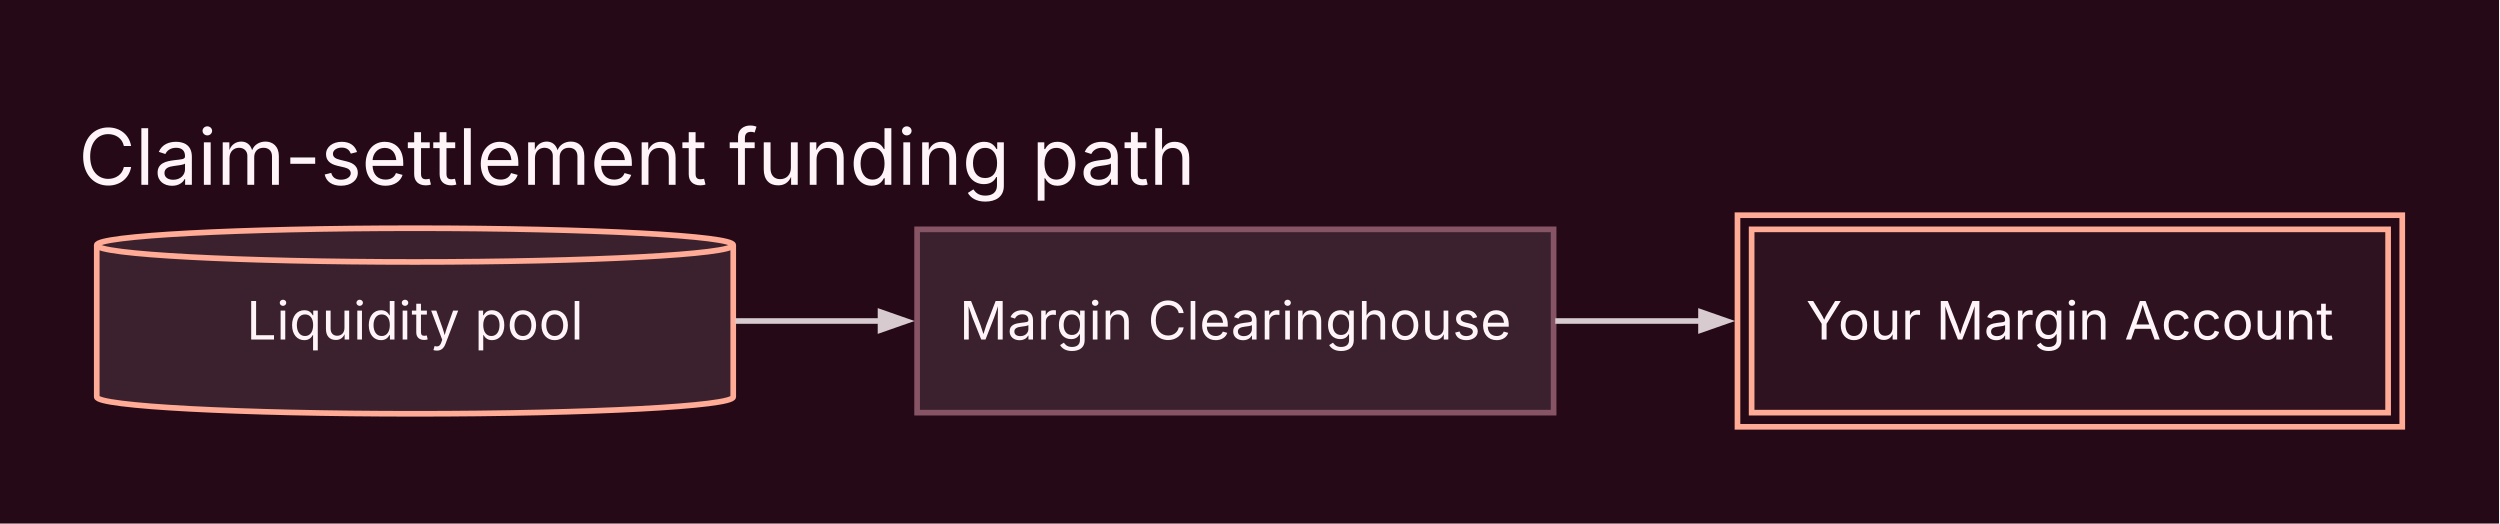
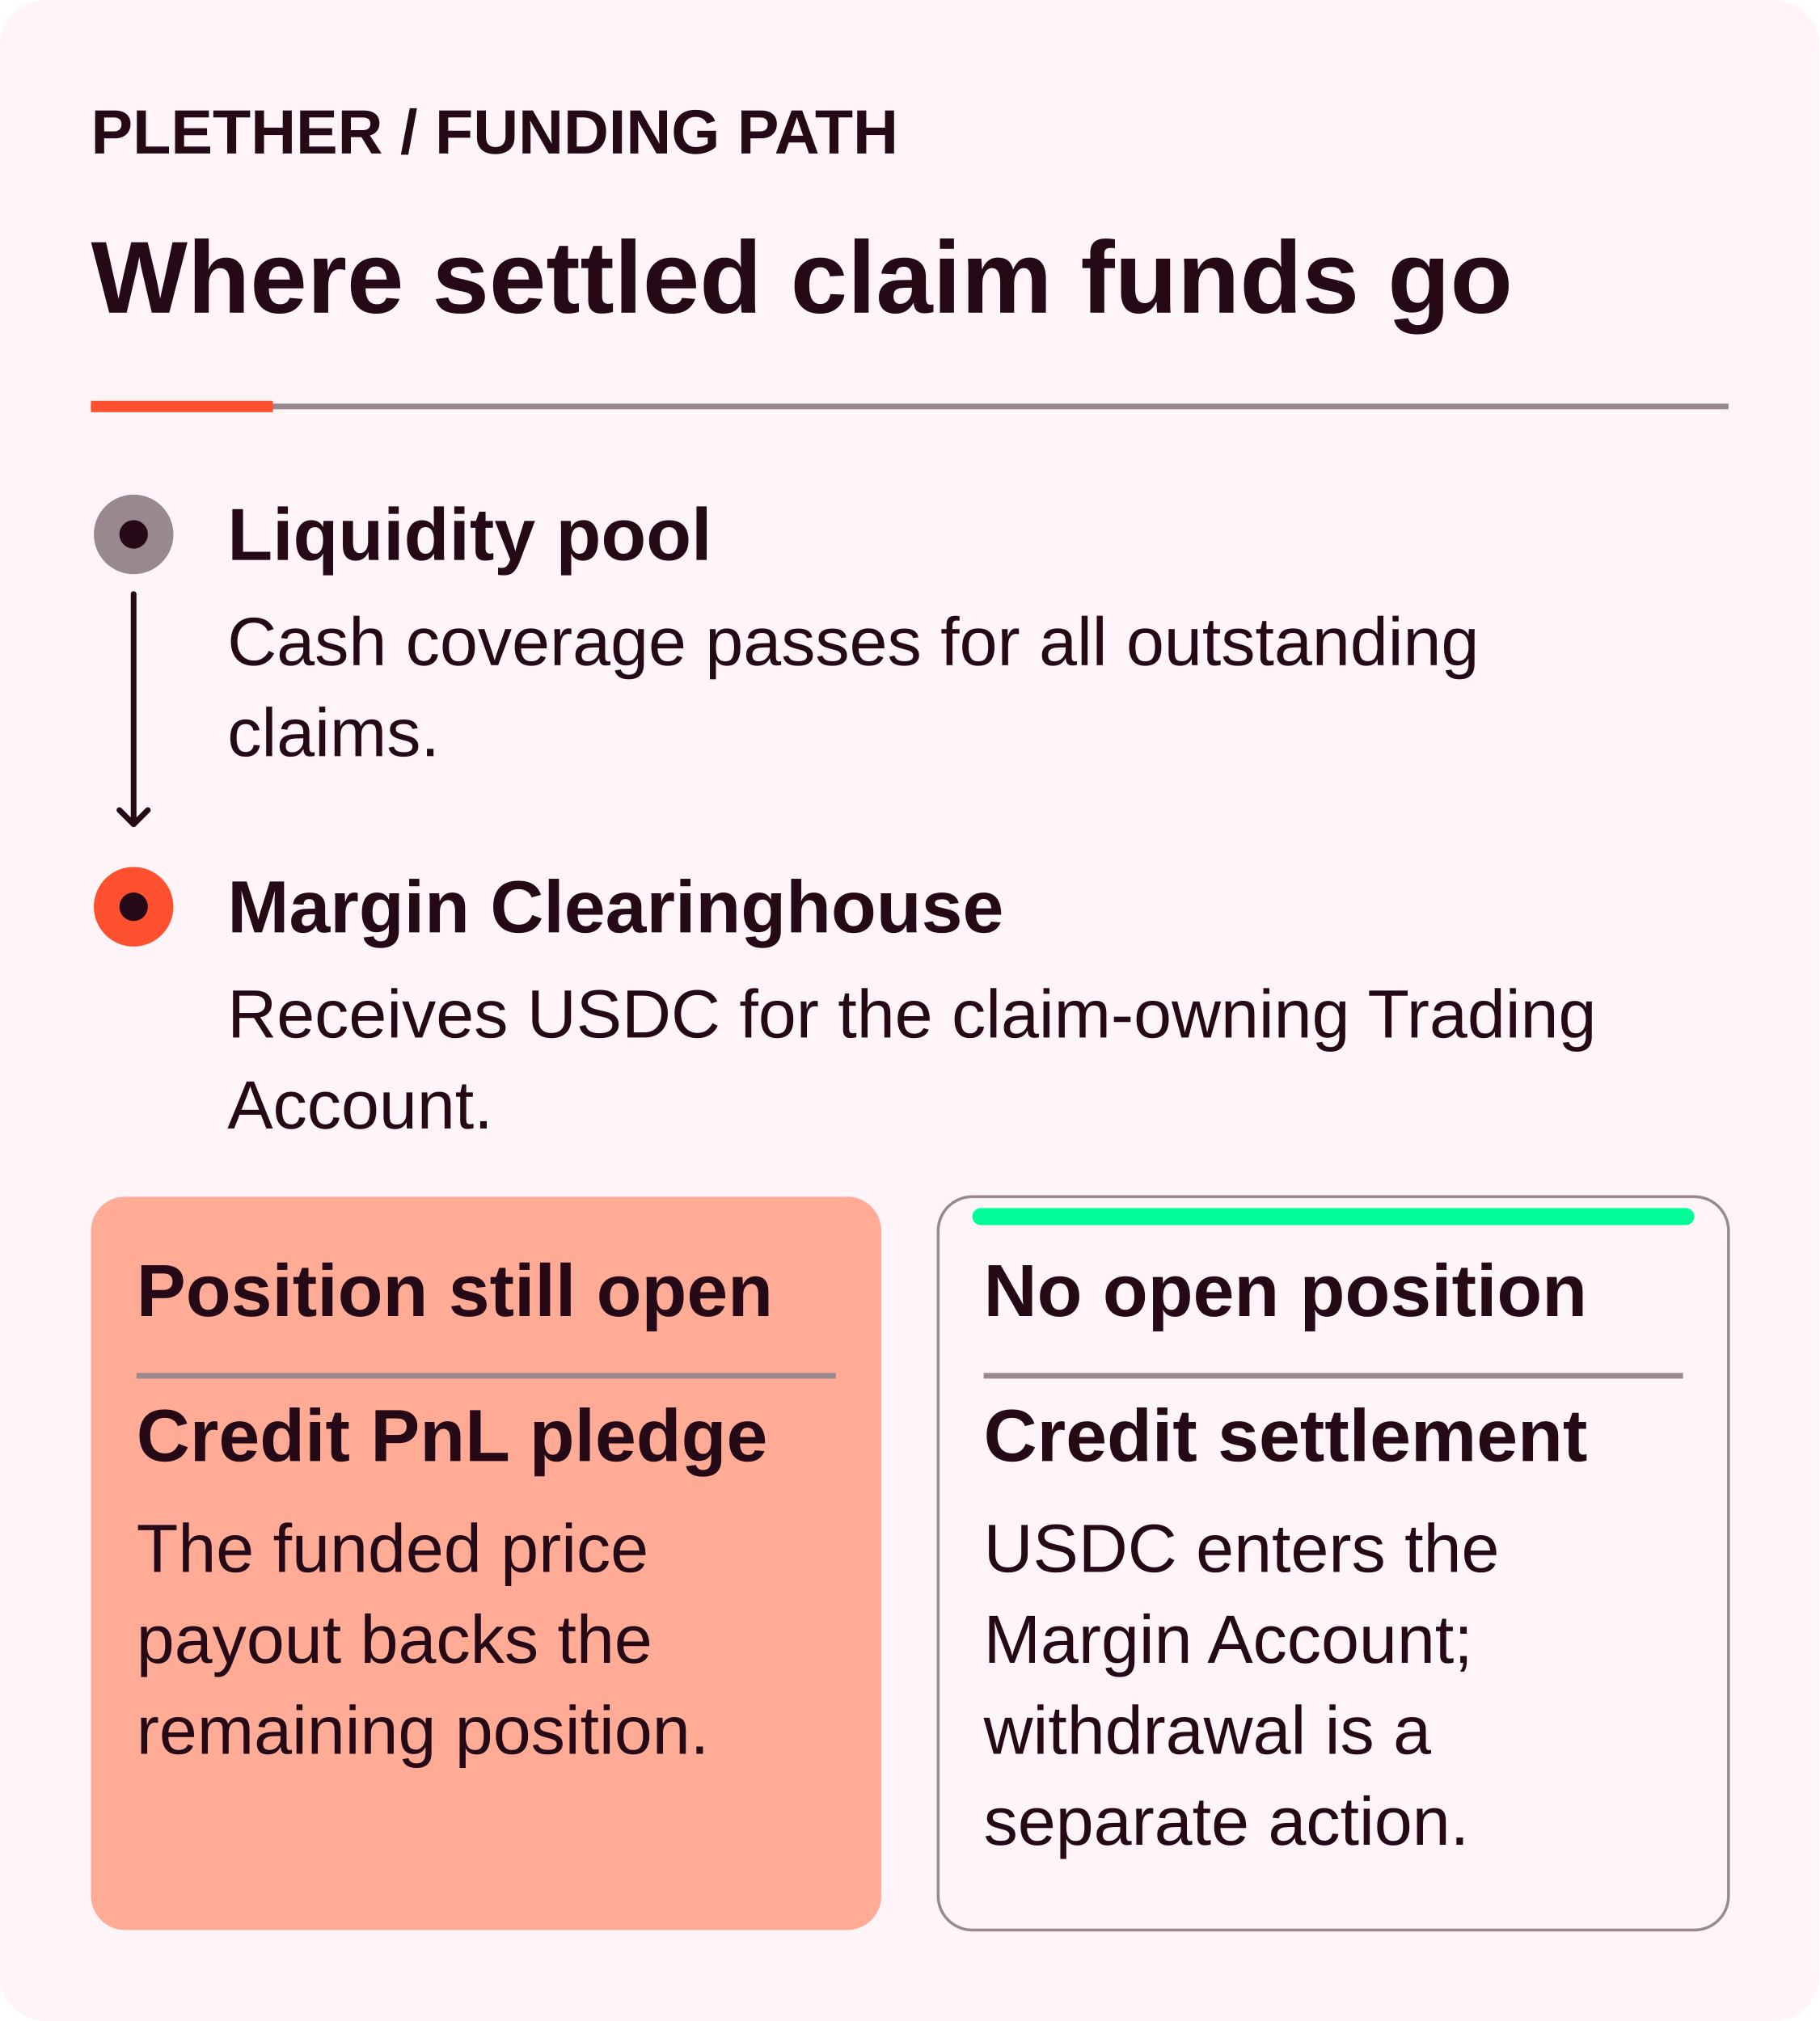
- <svg xmlns="http://www.w3.org/2000/svg" xmlns:xlink="http://www.w3.org/1999/xlink" role="img" aria-labelledby="claim-settlement-funding-path-title claim-settlement-funding-path-description" focusable="false" width="707pt" height="148pt" viewBox="0.00 0.00 707.00 148.00">
-   <style>text { font-family: "Uncut Sans", Inter, ui-sans-serif, system-ui, -apple-system, BlinkMacSystemFont, "Segoe UI", sans-serif; }</style>
-   <g id="graph0" class="graph" transform="scale(1 1) rotate(0) translate(27.36 120.7)">
-     <polygon fill="#250917" stroke="none" points="-27.36,27.36 -27.36,-120.7 679.36,-120.7 679.36,27.36 -27.36,27.36" />
-     <text xml:space="preserve" text-anchor="middle" x="152.75" y="-68.44" font-family="Arial" font-size="22.00" fill="#fff5f9">Claim-settlement funding path</text>
-     <g id="node1" class="node">
-       <g id="a_node1">
-         <a xlink:title="Liquidity pool">
-           <path fill="#3b212d" stroke="#ffab96" stroke-width="1.6" d="M180,-51.39C180,-54.02 139.66,-56.16 90,-56.16 40.34,-56.16 0,-54.02 0,-51.39 0,-51.39 0,-8.45 0,-8.45 0,-5.82 40.34,-3.68 90,-3.68 139.66,-3.68 180,-5.82 180,-8.45 180,-8.45 180,-51.39 180,-51.39" />
-           <path fill="none" stroke="#ffab96" stroke-width="1.6" d="M180,-51.39C180,-48.75 139.66,-46.62 90,-46.62 40.34,-46.62 0,-48.75 0,-51.39" />
-           <text xml:space="preserve" text-anchor="middle" x="90" y="-24.67" font-family="Arial" font-size="15.00" fill="#fff5f9">Liquidity pool</text>
-         </a>
-       </g>
-     </g>
-     <g id="node2" class="node">
-       <g id="a_node2">
-         <a xlink:title="Margin Clearinghouse">
-           <polygon fill="#3b212d" stroke="#875465" stroke-width="1.6" points="412,-55.84 232,-55.84 232,-4 412,-4 412,-55.84" />
-           <text xml:space="preserve" text-anchor="middle" x="322" y="-24.67" font-family="Arial" font-size="15.00" fill="#fff5f9">Margin Clearinghouse</text>
-         </a>
-       </g>
-     </g>
-     <g id="edge1" class="edge">
-       <path fill="none" stroke="#d8cbd0" stroke-width="1.6" d="M180.58,-29.92C194.11,-29.92 208.13,-29.92 221.85,-29.92" />
-       <polygon fill="#d8cbd0" stroke="#d8cbd0" stroke-width="1.6" points="221.66,-32.44 228.86,-29.92 221.66,-27.4 221.66,-32.44" />
-     </g>
-     <g id="node3" class="node">
-       <g id="a_node3">
-         <a xlink:title="Your Margin Account">
-           <polygon fill="#2e1220" stroke="#ffab96" stroke-width="1.6" points="648,-55.84 468,-55.84 468,-4 648,-4 648,-55.84" />
-           <polygon fill="none" stroke="#ffab96" stroke-width="1.6" points="652,-59.84 464,-59.84 464,0 652,0 652,-59.84" />
-           <text xml:space="preserve" text-anchor="middle" x="558" y="-24.67" font-family="Arial" font-size="15.00" fill="#fff5f9">Your Margin Account</text>
-         </a>
-       </g>
-     </g>
-     <g id="edge2" class="edge">
-       <path fill="none" stroke="#d8cbd0" stroke-width="1.6" d="M412.47,-29.92C425.99,-29.92 440.03,-29.92 453.82,-29.92" />
-       <polygon fill="#d8cbd0" stroke="#d8cbd0" stroke-width="1.6" points="453.69,-32.44 460.89,-29.92 453.69,-27.4 453.69,-32.44" />
-     </g>
-   </g>
+ <svg xmlns="http://www.w3.org/2000/svg" width="640" height="711" viewBox="0 0 640 711" role="img" aria-labelledby="claim-settlement-funding-path-title claim-settlement-funding-path-desc" focusable="false">
+   <style>text{font-family:Arial,Helvetica,sans-serif}</style>
+   <rect width="640" height="711" rx="16" fill="#FFF5F9" />
+   <text x="32" y="54" font-size="22" font-weight="700" fill="#250917" data-max-width="576">PLETHER / FUNDING PATH</text>
+   <text x="32" y="110" font-size="36" font-weight="700" fill="#250917" data-max-width="576">Where settled claim funds go</text>
+   <path d="M32 143 L608 143" stroke="#9A8890" stroke-width="2" fill="none" />
+   <path d="M32 143 h64" stroke="#FF512F" stroke-width="4" fill="none" />
+   <circle cx="47" cy="188" r="14" fill="#9A8890" />
+   <circle cx="47" cy="188" r="5" fill="#250917" />
+   <text x="80" y="197" font-size="26" font-weight="700" fill="#250917" data-max-width="528">Liquidity pool</text>
+   <text x="80" y="234" font-size="24" font-weight="400" fill="#250917" data-max-width="528">Cash coverage passes for all outstanding</text>
+   <text x="80" y="266" font-size="24" font-weight="400" fill="#250917" data-max-width="528">claims.</text>
+   <path d="M47 209 V290 m-5 -5 5 5 5 -5" stroke="#250917" stroke-width="2" stroke-linecap="round" stroke-linejoin="round" fill="none" />
+   <circle cx="47" cy="319" r="14" fill="#FF512F" />
+   <circle cx="47" cy="319" r="5" fill="#250917" />
+   <text x="80" y="328" font-size="26" font-weight="700" fill="#250917" data-max-width="528">Margin Clearinghouse</text>
+   <text x="80" y="365" font-size="24" font-weight="400" fill="#250917" data-max-width="528">Receives USDC for the claim-owning Trading</text>
+   <text x="80" y="397" font-size="24" font-weight="400" fill="#250917" data-max-width="528">Account.</text>
+   <rect x="32" y="421" width="278" height="258" rx="12" fill="#FFAB96" stroke="none" />
+   <text x="48" y="463" font-size="26" font-weight="700" fill="#250917" data-max-width="246">Position still open</text>
+   <path d="M48 484 L294 484" stroke="#9A8890" stroke-width="2" fill="none" />
+   <text x="48" y="514" font-size="26" font-weight="700" fill="#250917" data-max-width="246">Credit PnL pledge</text>
+   <text x="48" y="553" font-size="24" font-weight="400" fill="#250917" data-max-width="246">The funded price</text>
+   <text x="48" y="585" font-size="24" font-weight="400" fill="#250917" data-max-width="246">payout backs the</text>
+   <text x="48" y="617" font-size="24" font-weight="400" fill="#250917" data-max-width="246">remaining position.</text>
+   <rect x="330" y="421" width="278" height="258" rx="12" fill="#FFF5F9" stroke="#9A8890" />
+   <rect x="342" y="425" width="254" height="6" rx="3" fill="#00FF99" stroke="none" />
+   <text x="346" y="463" font-size="26" font-weight="700" fill="#250917" data-max-width="246">No open position</text>
+   <path d="M346 484 L592 484" stroke="#9A8890" stroke-width="2" fill="none" />
+   <text x="346" y="514" font-size="26" font-weight="700" fill="#250917" data-max-width="246">Credit settlement</text>
+   <text x="346" y="553" font-size="24" font-weight="400" fill="#250917" data-max-width="246">USDC enters the</text>
+   <text x="346" y="585" font-size="24" font-weight="400" fill="#250917" data-max-width="246">Margin Account;</text>
+   <text x="346" y="617" font-size="24" font-weight="400" fill="#250917" data-max-width="246">withdrawal is a</text>
+   <text x="346" y="649" font-size="24" font-weight="400" fill="#250917" data-max-width="246">separate action.</text>
</svg>
